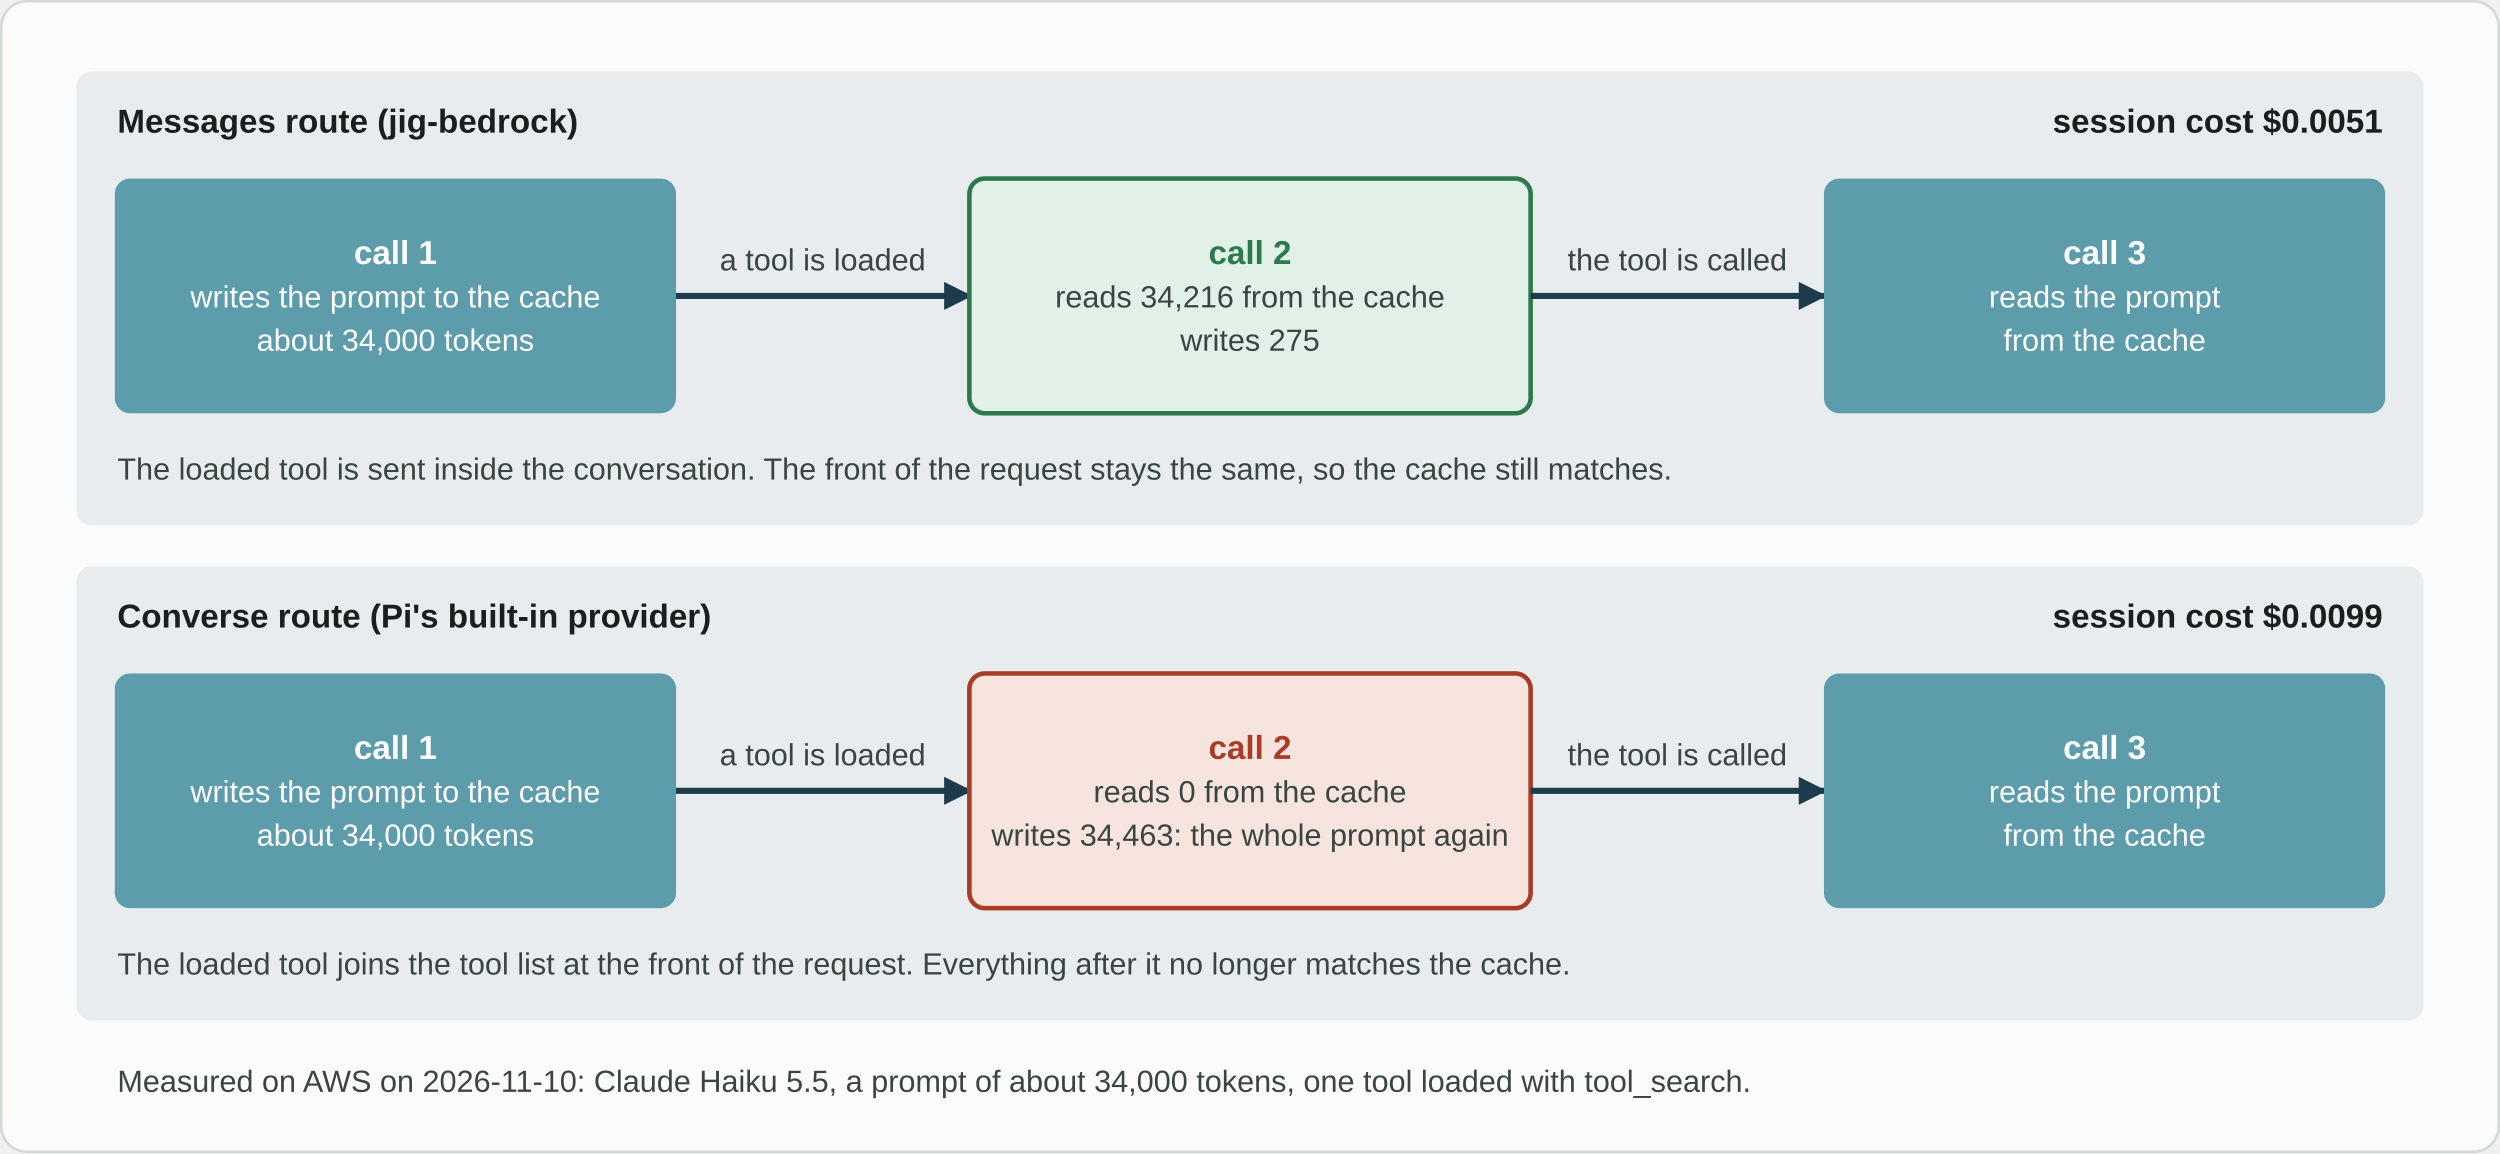
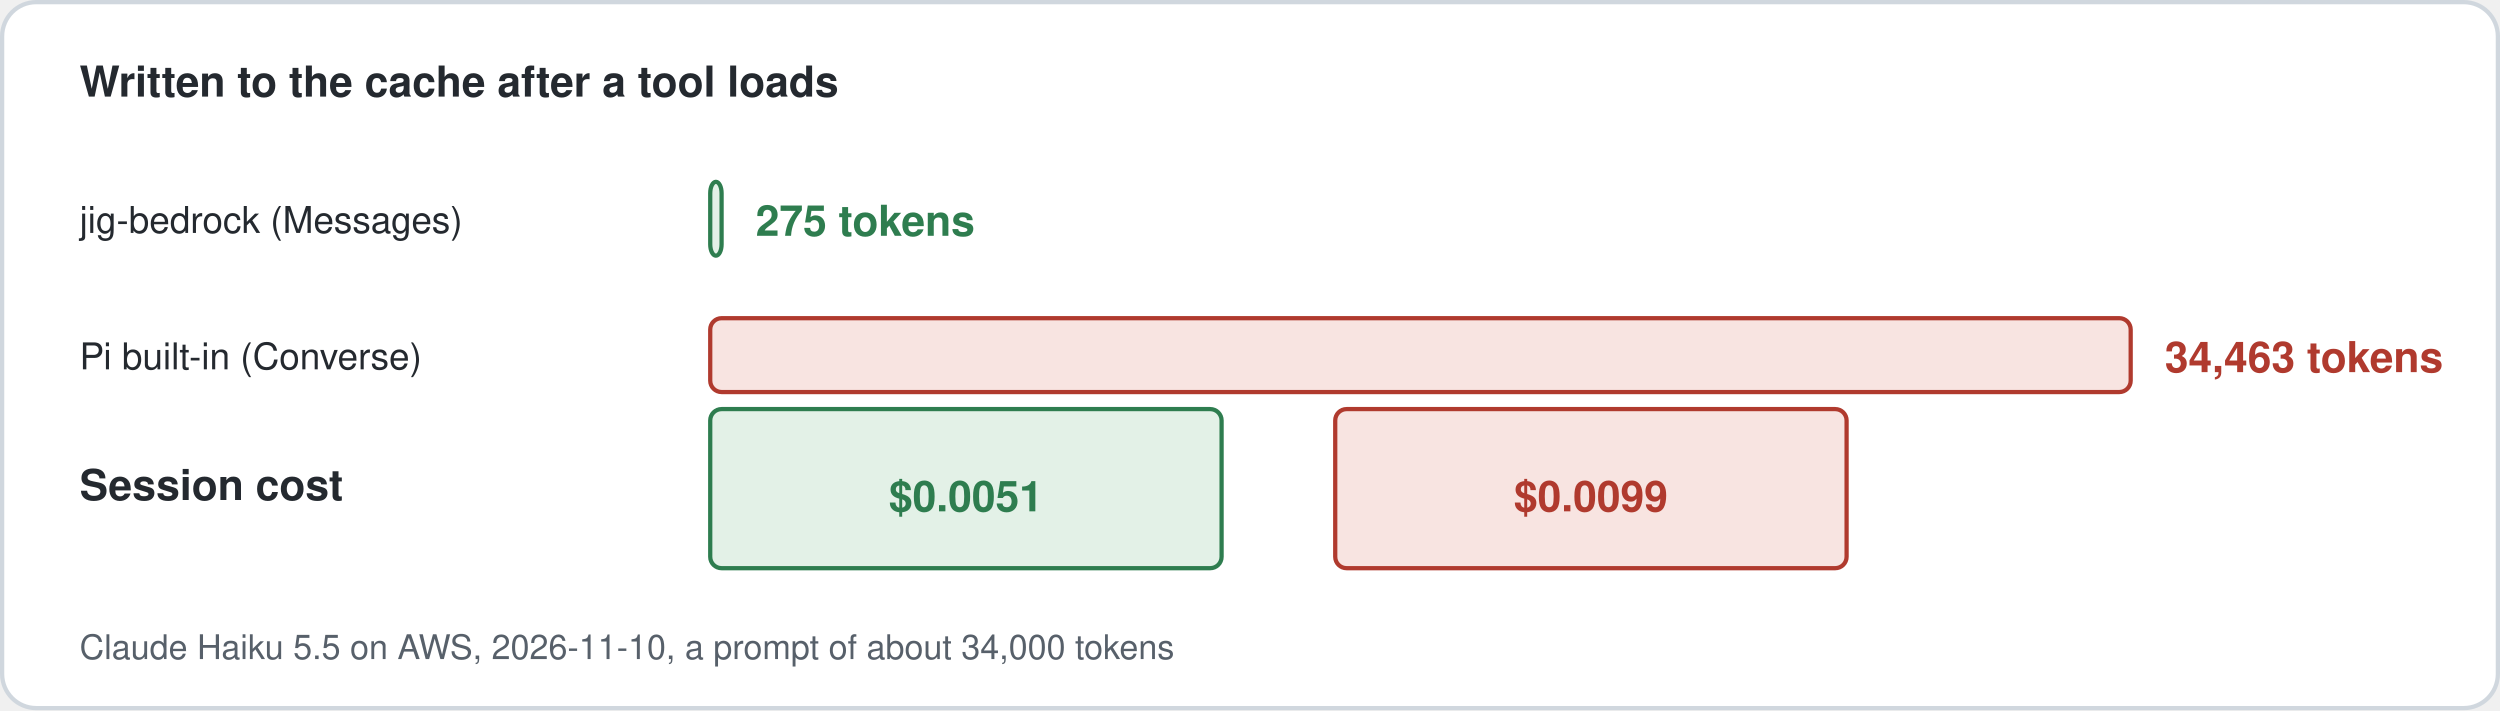
- <svg xmlns="http://www.w3.org/2000/svg" width="980" height="452" viewBox="0 0 980 452" role="img" aria-label="What one tool load costs on each route. One session, three model calls, a prompt of about 34,000 tokens. Call 1 writes the prompt to the cache on both routes. Then tool_search loads a tool. On the Messages route, which jig-bedrock uses, the loaded tool is sent inside the conversation, so call 2 reads 34,216 tokens from the cache and writes 275. On the Converse route, which Pi's built-in provider uses, the tool list at the front of the request changes, so call 2 reads nothing from the cache and writes the whole prompt again, 34,463 tokens. Call 3 reads from the cache on both. The session cost 0.0051 dollars on Messages and 0.0099 dollars on Converse." font-family="IBM Plex Sans, Segoe UI, Arial, sans-serif">
-   <rect x="0.5" y="0.5" width="979" height="451" rx="10" fill="#FAFBFA" stroke="#D2D9D3" />
-   <defs>
-     <marker id="cacheload-head-1d3b4d-11" viewBox="0 0 10 10" refX="9" refY="5" markerUnits="userSpaceOnUse" markerWidth="11" markerHeight="11" orient="auto">
-       <path d="M0,0 L10,5 L0,10 z" fill="#1D3B4D" />
-     </marker>
-   </defs>
-   <rect x="30" y="28" width="920" height="178" rx="6" fill="#E8ECEE" />
-   <text x="46" y="52" font-size="13" fill="#1A1F1D" font-weight="700">Messages route (jig-bedrock)</text>
-   <text x="934" y="52" font-size="13" fill="#1A1F1D" font-weight="700" text-anchor="end">session cost $0.0051</text>
-   <rect x="45" y="70" width="220" height="92" rx="6" fill="#5C9CAB" />
-   <text x="155" y="103.5" font-size="13" fill="#FFFFFF" font-weight="700" text-anchor="middle">call 1</text>
-   <text x="155" y="120.5" font-size="12" fill="#FFFFFF" text-anchor="middle">writes the prompt to the cache</text>
-   <text x="155" y="137.5" font-size="12" fill="#FFFFFF" text-anchor="middle">about 34,000 tokens</text>
-   <path d="M265 116 H380" fill="none" stroke="#1D3B4D" stroke-width="2.4" marker-end="url(#cacheload-head-1d3b4d-11)" />
-   <text x="322.5" y="106" font-size="12" fill="#3A4440" text-anchor="middle">a tool is loaded</text>
-   <rect x="380" y="70" width="220" height="92" rx="6" fill="#E2F1E7" stroke="#2C7A4B" stroke-width="1.8" />
-   <text x="490" y="103.5" font-size="13" fill="#2C7A4B" font-weight="700" text-anchor="middle">call 2</text>
-   <text x="490" y="120.5" font-size="12" fill="#3A4440" text-anchor="middle">reads 34,216 from the cache</text>
-   <text x="490" y="137.5" font-size="12" fill="#3A4440" text-anchor="middle">writes 275</text>
-   <path d="M600 116 H715" fill="none" stroke="#1D3B4D" stroke-width="2.4" marker-end="url(#cacheload-head-1d3b4d-11)" />
-   <text x="657.5" y="106" font-size="12" fill="#3A4440" text-anchor="middle">the tool is called</text>
-   <rect x="715" y="70" width="220" height="92" rx="6" fill="#5C9CAB" />
-   <text x="825" y="103.5" font-size="13" fill="#FFFFFF" font-weight="700" text-anchor="middle">call 3</text>
-   <text x="825" y="120.5" font-size="12" fill="#FFFFFF" text-anchor="middle">reads the prompt</text>
-   <text x="825" y="137.5" font-size="12" fill="#FFFFFF" text-anchor="middle">from the cache</text>
-   <text x="46" y="188" font-size="12" fill="#3A4440">The loaded tool is sent inside the conversation. The front of the request stays the same, so the cache still matches.</text>
-   <rect x="30" y="222" width="920" height="178" rx="6" fill="#E8ECEE" />
-   <text x="46" y="246" font-size="13" fill="#1A1F1D" font-weight="700">Converse route (Pi's built-in provider)</text>
-   <text x="934" y="246" font-size="13" fill="#1A1F1D" font-weight="700" text-anchor="end">session cost $0.0099</text>
-   <rect x="45" y="264" width="220" height="92" rx="6" fill="#5C9CAB" />
-   <text x="155" y="297.5" font-size="13" fill="#FFFFFF" font-weight="700" text-anchor="middle">call 1</text>
-   <text x="155" y="314.5" font-size="12" fill="#FFFFFF" text-anchor="middle">writes the prompt to the cache</text>
-   <text x="155" y="331.5" font-size="12" fill="#FFFFFF" text-anchor="middle">about 34,000 tokens</text>
-   <path d="M265 310 H380" fill="none" stroke="#1D3B4D" stroke-width="2.4" marker-end="url(#cacheload-head-1d3b4d-11)" />
-   <text x="322.5" y="300" font-size="12" fill="#3A4440" text-anchor="middle">a tool is loaded</text>
-   <rect x="380" y="264" width="220" height="92" rx="6" fill="#F7E4DF" stroke="#A93C27" stroke-width="1.8" />
-   <text x="490" y="297.5" font-size="13" fill="#A93C27" font-weight="700" text-anchor="middle">call 2</text>
-   <text x="490" y="314.5" font-size="12" fill="#3A4440" text-anchor="middle">reads 0 from the cache</text>
-   <text x="490" y="331.5" font-size="12" fill="#3A4440" text-anchor="middle">writes 34,463: the whole prompt again</text>
-   <path d="M600 310 H715" fill="none" stroke="#1D3B4D" stroke-width="2.4" marker-end="url(#cacheload-head-1d3b4d-11)" />
-   <text x="657.5" y="300" font-size="12" fill="#3A4440" text-anchor="middle">the tool is called</text>
-   <rect x="715" y="264" width="220" height="92" rx="6" fill="#5C9CAB" />
-   <text x="825" y="297.5" font-size="13" fill="#FFFFFF" font-weight="700" text-anchor="middle">call 3</text>
-   <text x="825" y="314.5" font-size="12" fill="#FFFFFF" text-anchor="middle">reads the prompt</text>
-   <text x="825" y="331.5" font-size="12" fill="#FFFFFF" text-anchor="middle">from the cache</text>
-   <text x="46" y="382" font-size="12" fill="#3A4440">The loaded tool joins the tool list at the front of the request. Everything after it no longer matches the cache.</text>
-   <text x="46" y="428" font-size="12" fill="#3A4440">Measured on AWS on 2026-11-10: Claude Haiku 5.5, a prompt of about 34,000 tokens, one tool loaded with tool_search.</text>
+ <svg xmlns="http://www.w3.org/2000/svg" width="880" height="250" viewBox="0 0 880 250" role="img" aria-label="Bar chart: jig-bedrock writes 275 tokens to the cache after a tool loads; Pi built-in writes 34,463. Session costs are $0.0051 and $0.0099." font-family="-apple-system, BlinkMacSystemFont, 'Segoe UI', Helvetica, Arial, sans-serif">
+   <rect x="0.75" y="0.75" width="878.5" height="248.5" rx="12" fill="#FFFFFF" stroke="#D0D7DE" stroke-width="1.5" />
+   <text x="28" y="34" font-size="15" fill="#24292F" font-weight="700" text-anchor="start">Written to the cache after a tool loads</text>
+   <text x="28" y="82" font-size="13" fill="#24292F" text-anchor="start">jig-bedrock (Messages)</text>
+   <rect x="250" y="64" width="4" height="26" rx="4" fill="#E3F1E7" stroke="#2E7D4F" stroke-width="1.5" />
+   <text x="266" y="83" font-size="15" fill="#2E7D4F" font-weight="700" text-anchor="start">275 tokens</text>
+   <text x="28" y="130" font-size="13" fill="#24292F" text-anchor="start">Pi built-in (Converse)</text>
+   <rect x="250" y="112" width="500" height="26" rx="4" fill="#F8E4E1" stroke="#B03A2E" stroke-width="1.5" />
+   <text x="762" y="131" font-size="15" fill="#B03A2E" font-weight="700" text-anchor="start">34,463 tokens</text>
+   <text x="28" y="176" font-size="15" fill="#24292F" font-weight="700" text-anchor="start">Session cost</text>
+   <rect x="250" y="144" width="180" height="56" rx="4" fill="#E3F1E7" stroke="#2E7D4F" stroke-width="1.5" />
+   <text x="340" y="180" font-size="15" fill="#2E7D4F" font-weight="700" text-anchor="middle">$0.0051</text>
+   <rect x="470" y="144" width="180" height="56" rx="4" fill="#F8E4E1" stroke="#B03A2E" stroke-width="1.5" />
+   <text x="560" y="180" font-size="15" fill="#B03A2E" font-weight="700" text-anchor="middle">$0.0099</text>
+   <text x="28" y="232" font-size="12" fill="#57606A" text-anchor="start">Claude Haiku 5.5 on AWS, 2026-11-10, a prompt of about 34,000 tokens</text>
</svg>
